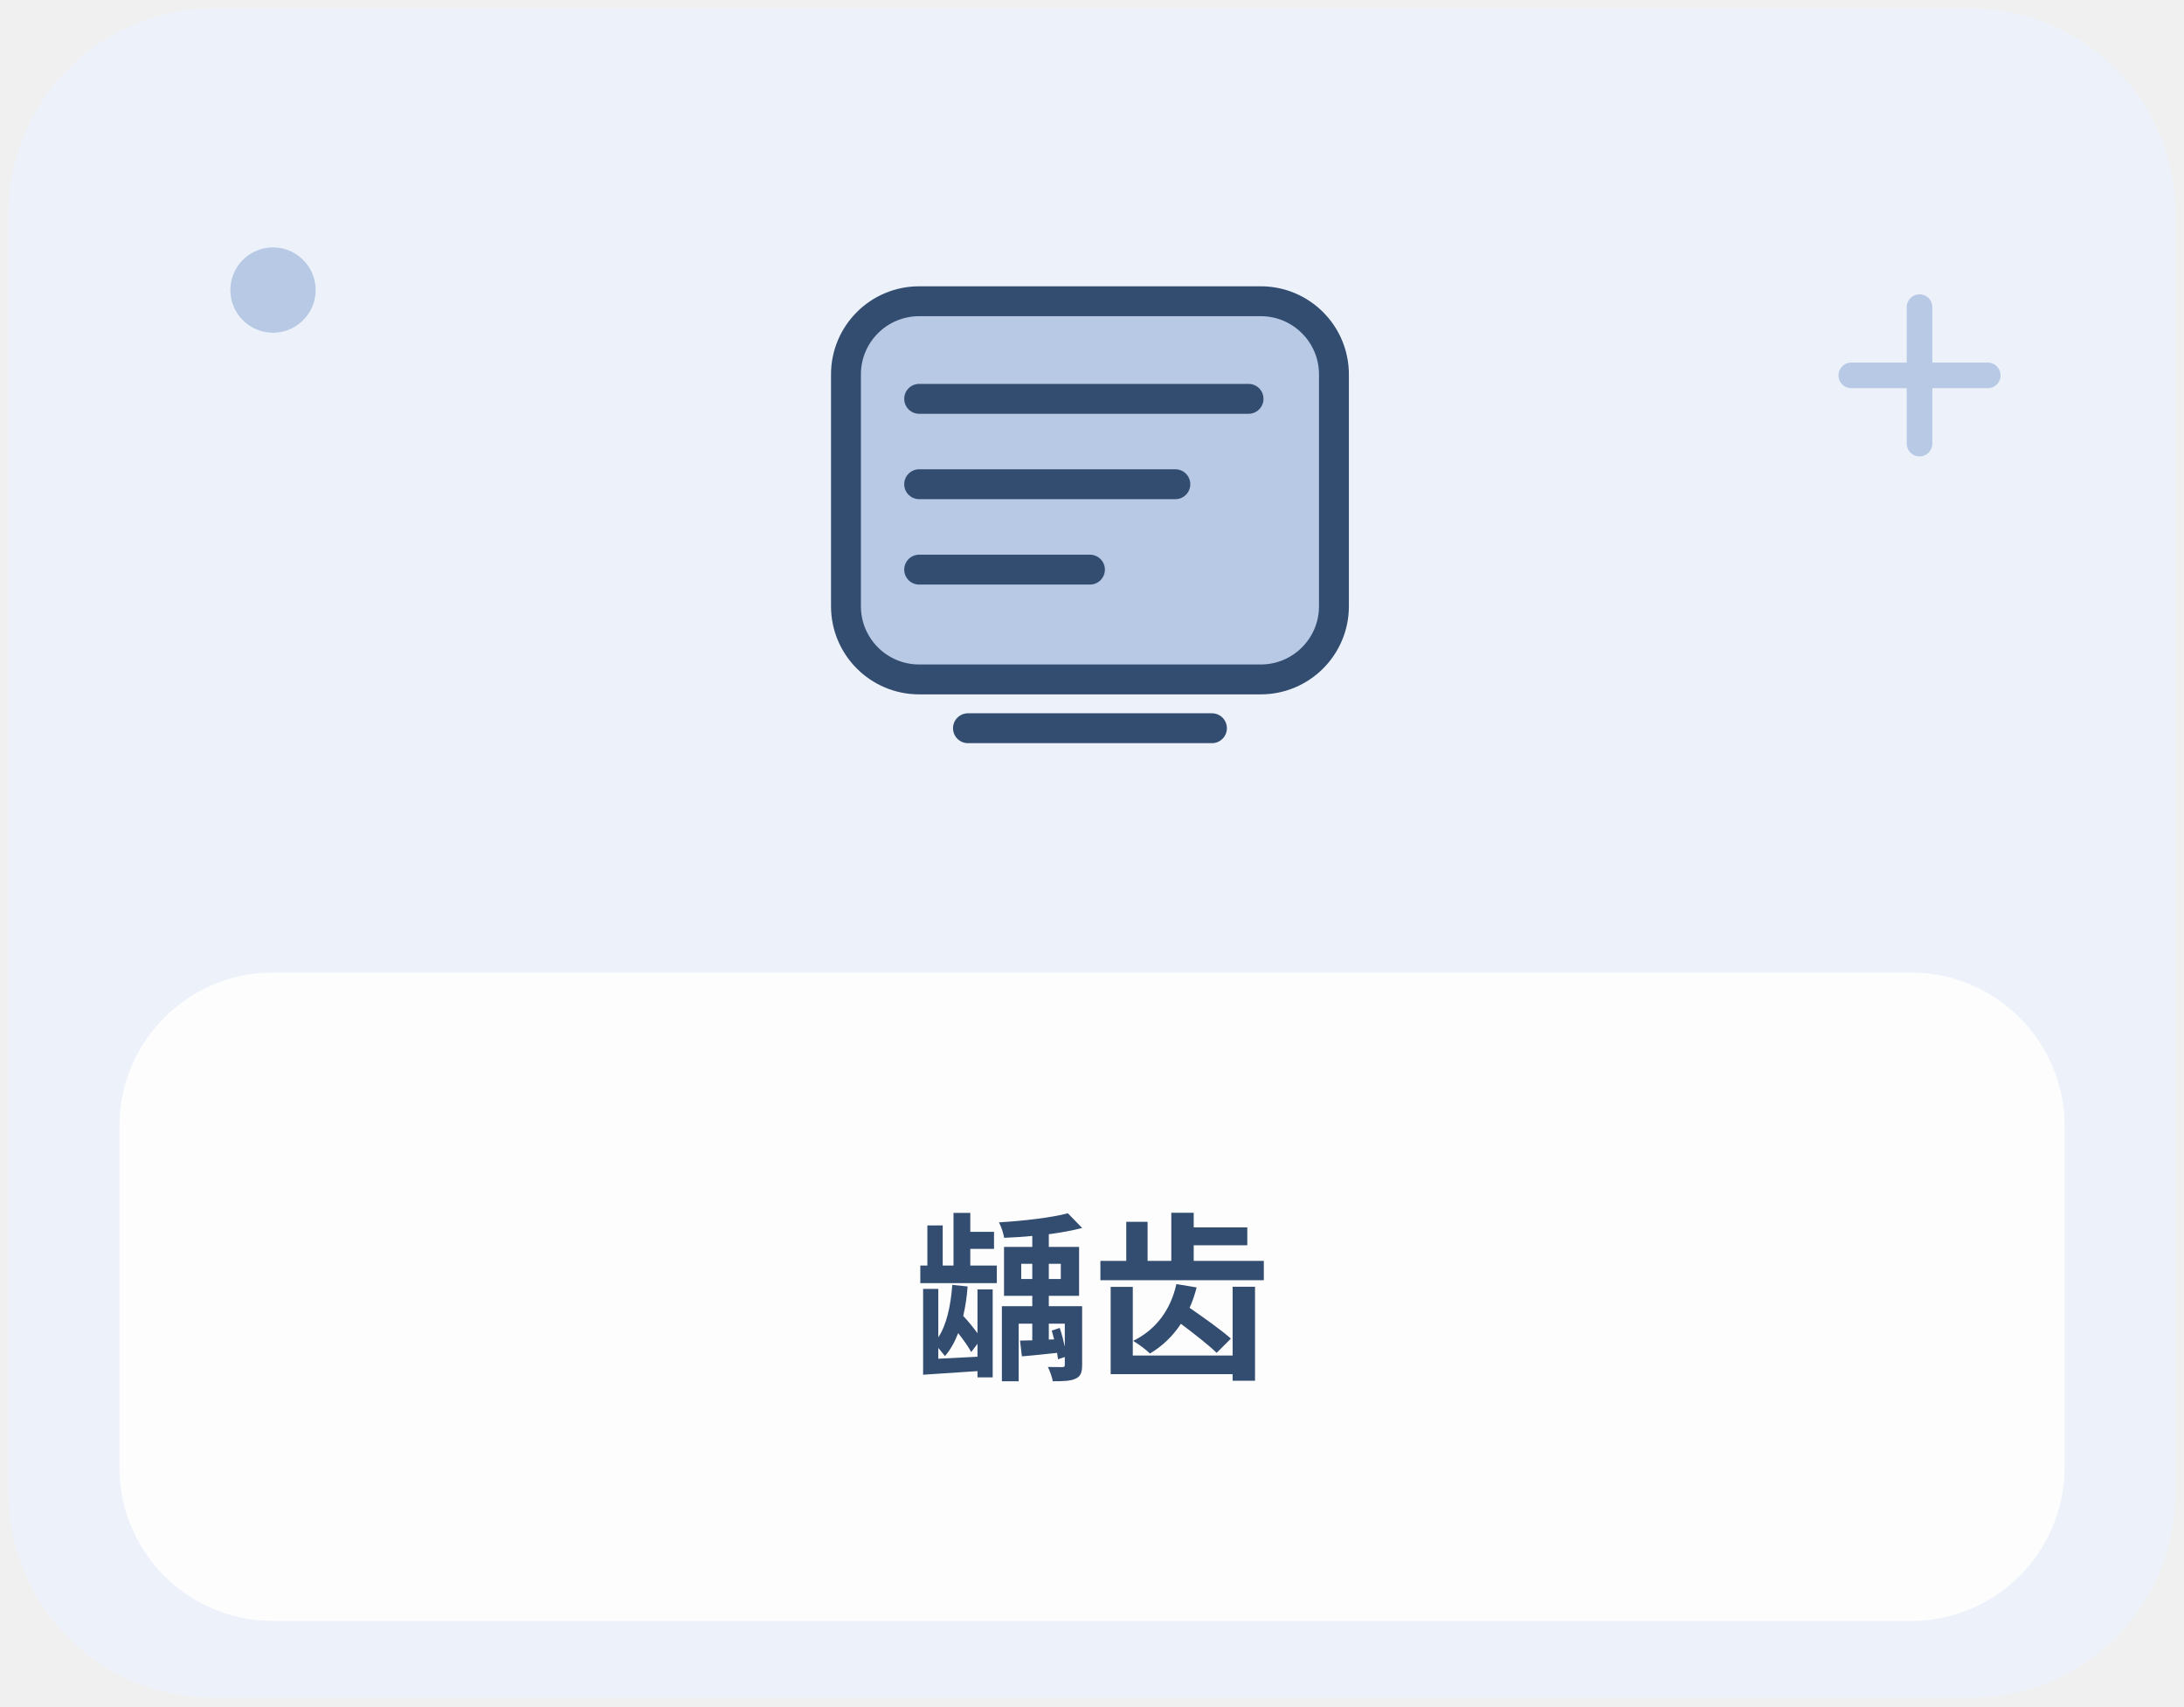
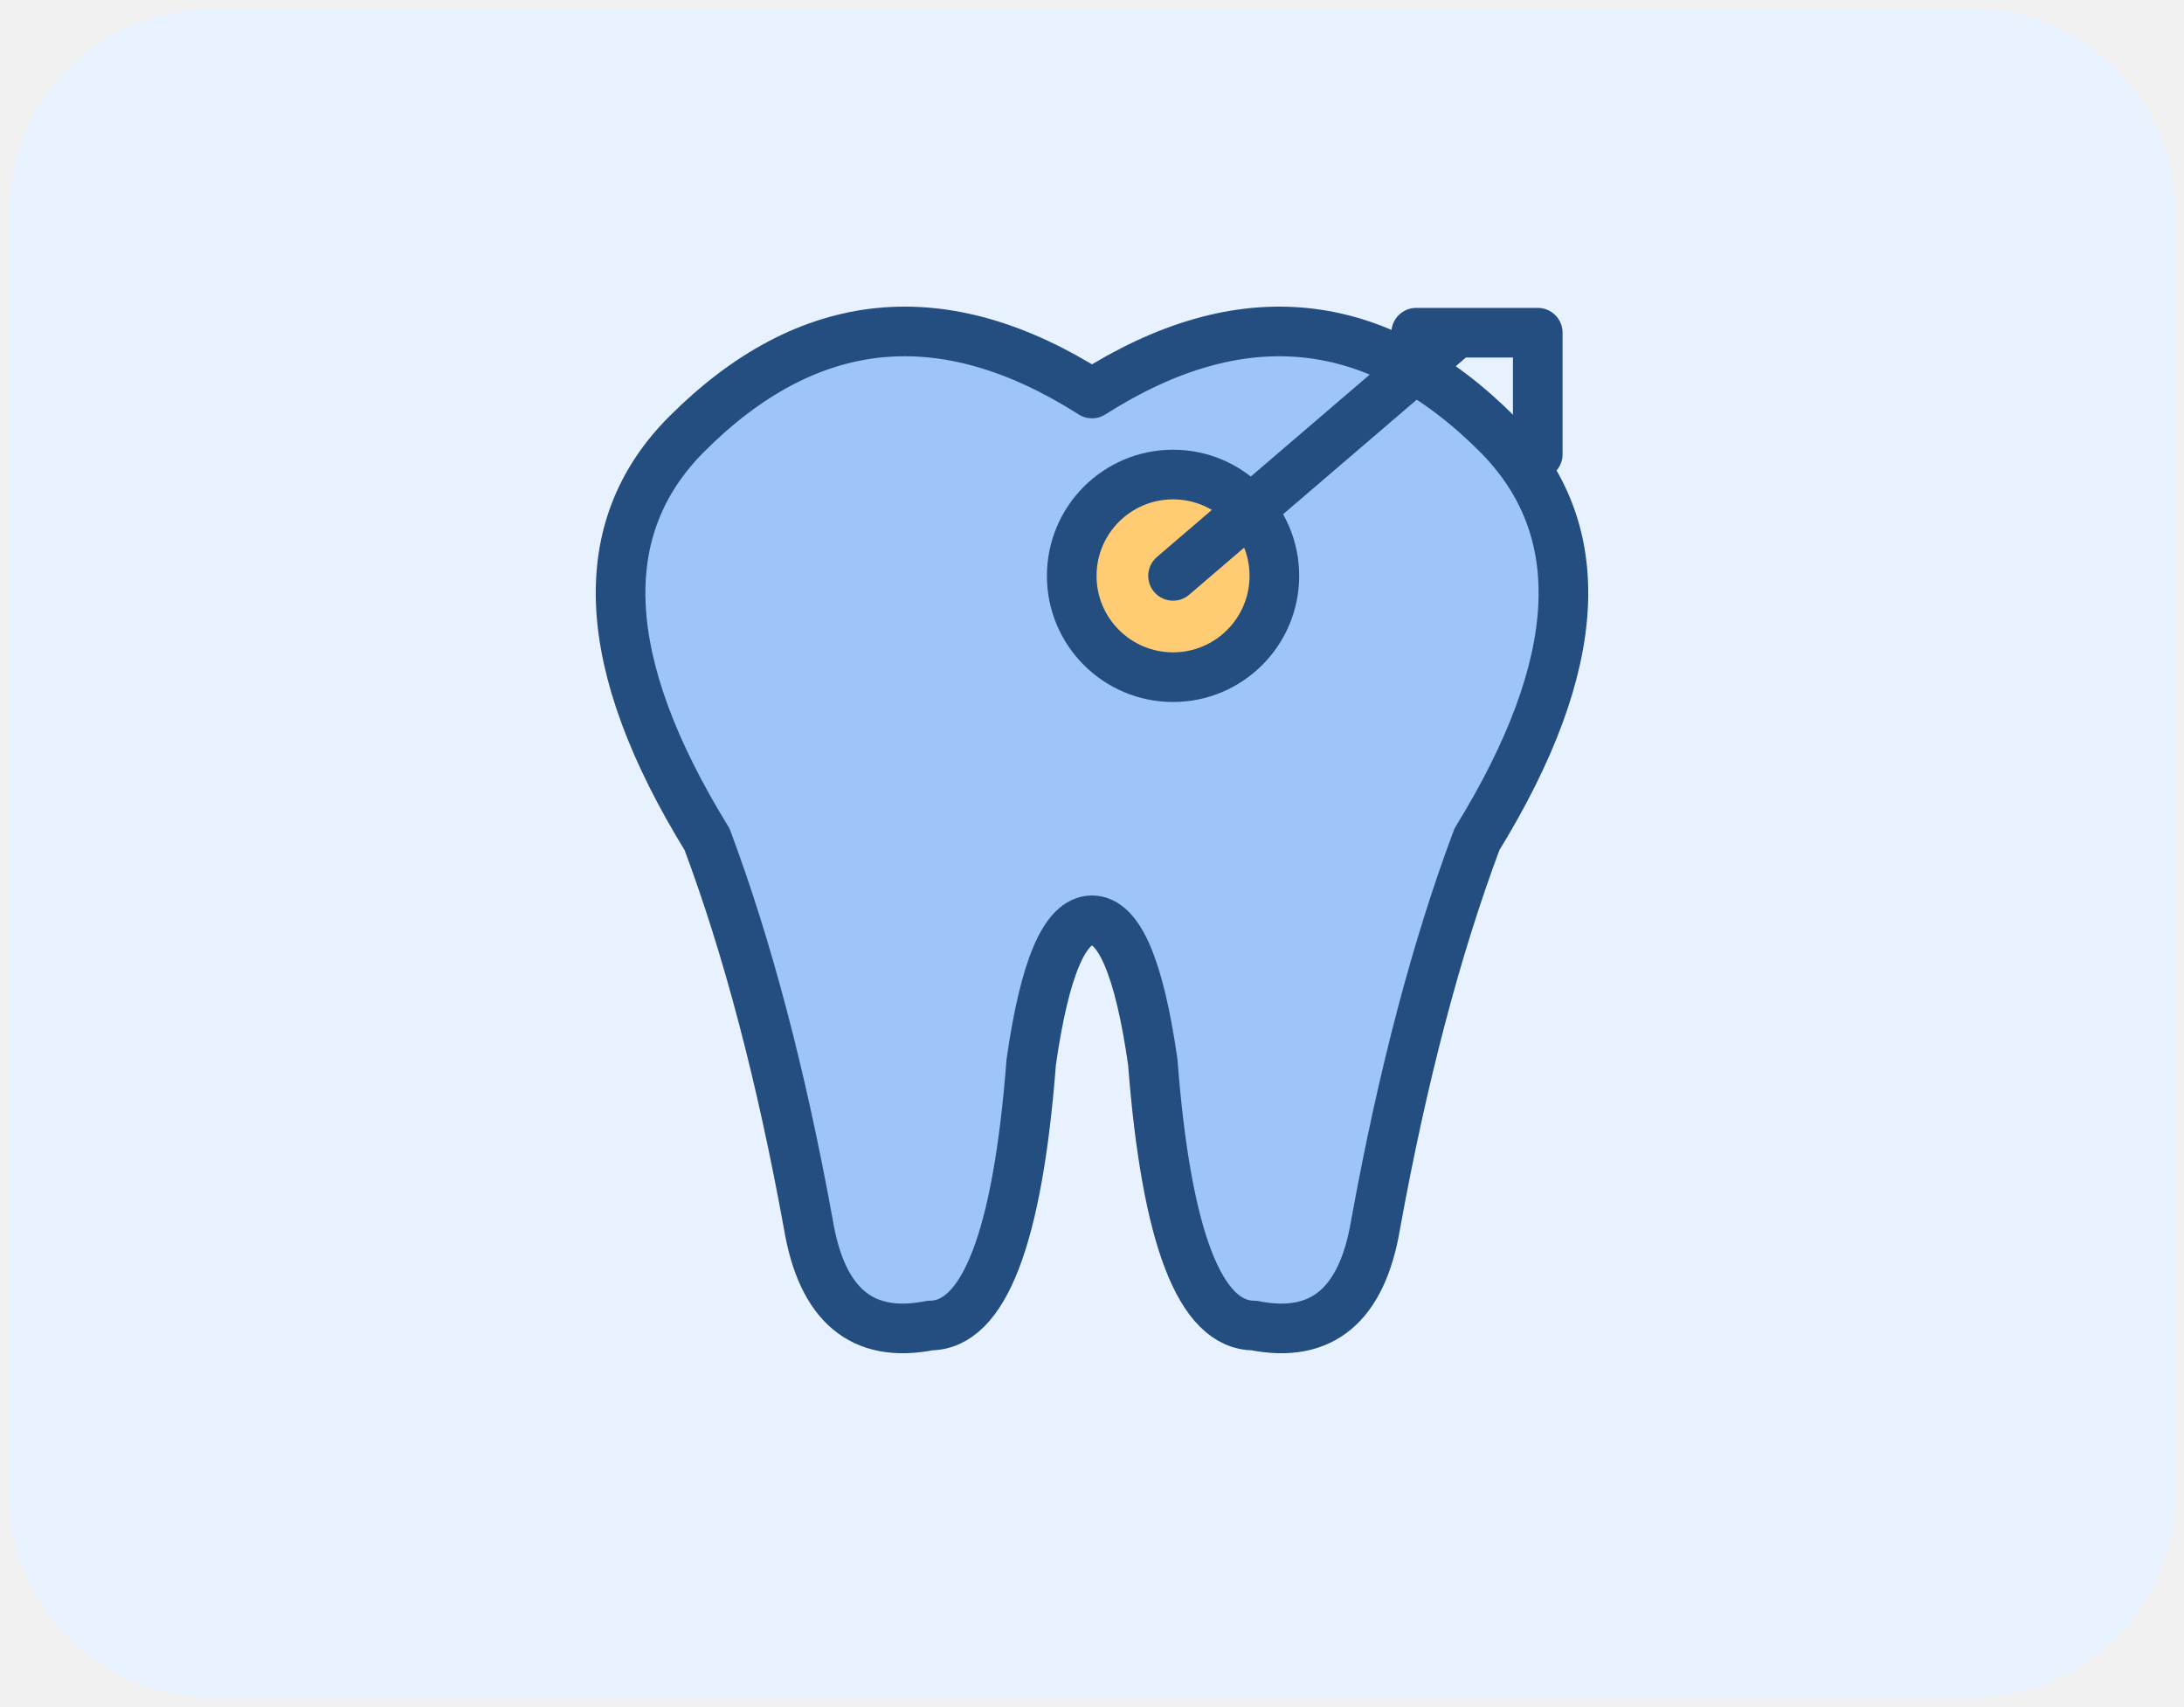
- <svg xmlns="http://www.w3.org/2000/svg" width="256" height="200" viewBox="0 0 256 200" font-family="system-ui,Noto Sans CJK SC,Microsoft YaHei,sans-serif" role="img">
-   <rect x="1" y="1" width="254" height="198" rx="24" fill="#edf2fa" />
-   <circle cx="32" cy="34" r="5" fill="#b7c9e4" />
-   <path d="M225 36v16m-8-8h16" stroke="#b7c9e4" stroke-width="3" stroke-linecap="round" />
-   <g transform="translate(82 11) scale(1.43)" stroke="#334d70" stroke-width="2.45" stroke-linecap="round" stroke-linejoin="round" fill="none">
-     <rect x="12" y="17" width="40" height="31" rx="6" fill="#b7c9e4" />
-     <path d="M18 25h27m-27 7h21m-21 7h14M22 52h20" fill="none" />
+ <svg xmlns="http://www.w3.org/2000/svg" width="256" height="200" viewBox="0 0 256 200" font-family="system-ui,sans-serif" role="img">
+   <rect x="1" y="1" width="254" height="198" rx="24" fill="#e8f2ff" />
+   <g transform="translate(52 20) scale(2.375)" stroke="#244d80" stroke-width="2.45" stroke-linecap="round" stroke-linejoin="round" fill="none">
+     <g transform="translate(0 0) scale(1)">
+       <path d="M12 13q9-9 20-2 11-7 20 2 7 7-1 20-3 8-5 19-1 6-6 5-4 0-5-13-1-7-3-7t-3 7q-1 13-5 13-5 1-6-5-2-11-5-19-8-13-1-20z" fill="#9dc5fa" />
+       <ellipse cx="36" cy="20" rx="5" ry="5" fill="#ffcc73" />
+       <path d="M36 20 50 8m-2 0h6v6" fill="none" />
+     </g>
  </g>
-   <rect x="14" y="114" width="228" height="76" rx="18" fill="#fff" opacity=".87" />
-   <text x="128" y="160" fill="#334d70" font-size="21" font-weight="700" text-anchor="middle">龋齿</text>
</svg>
